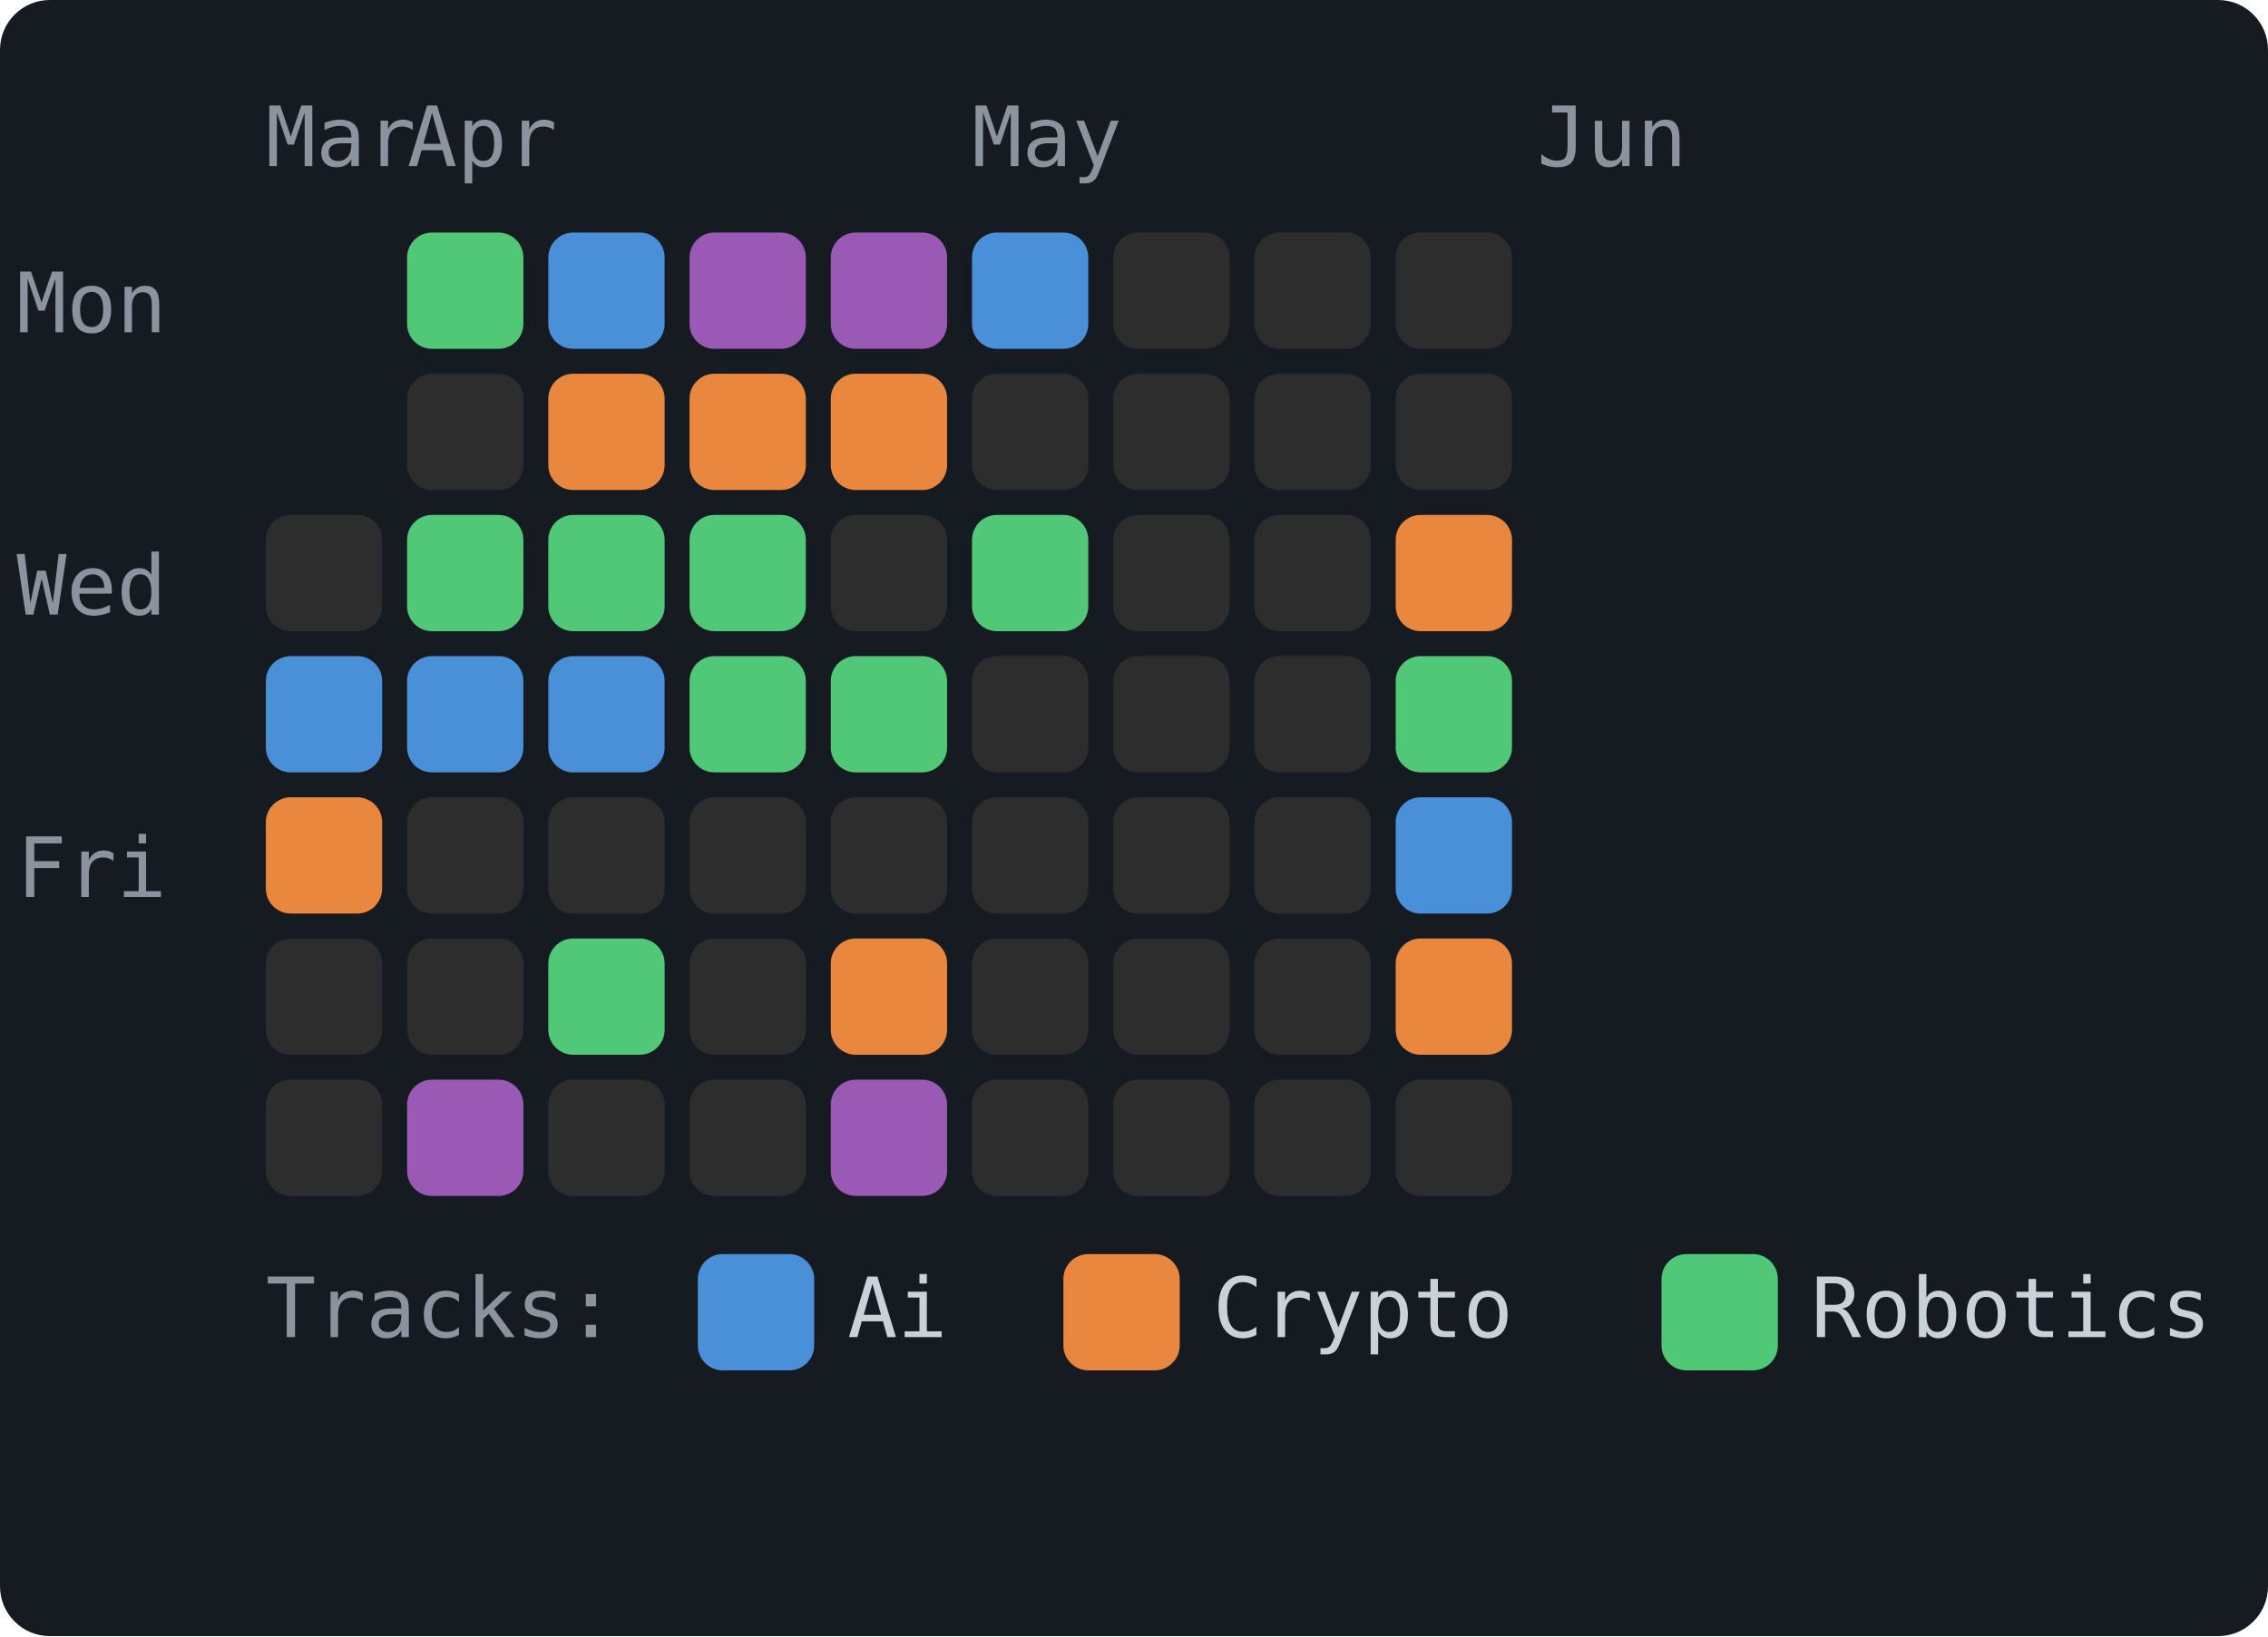
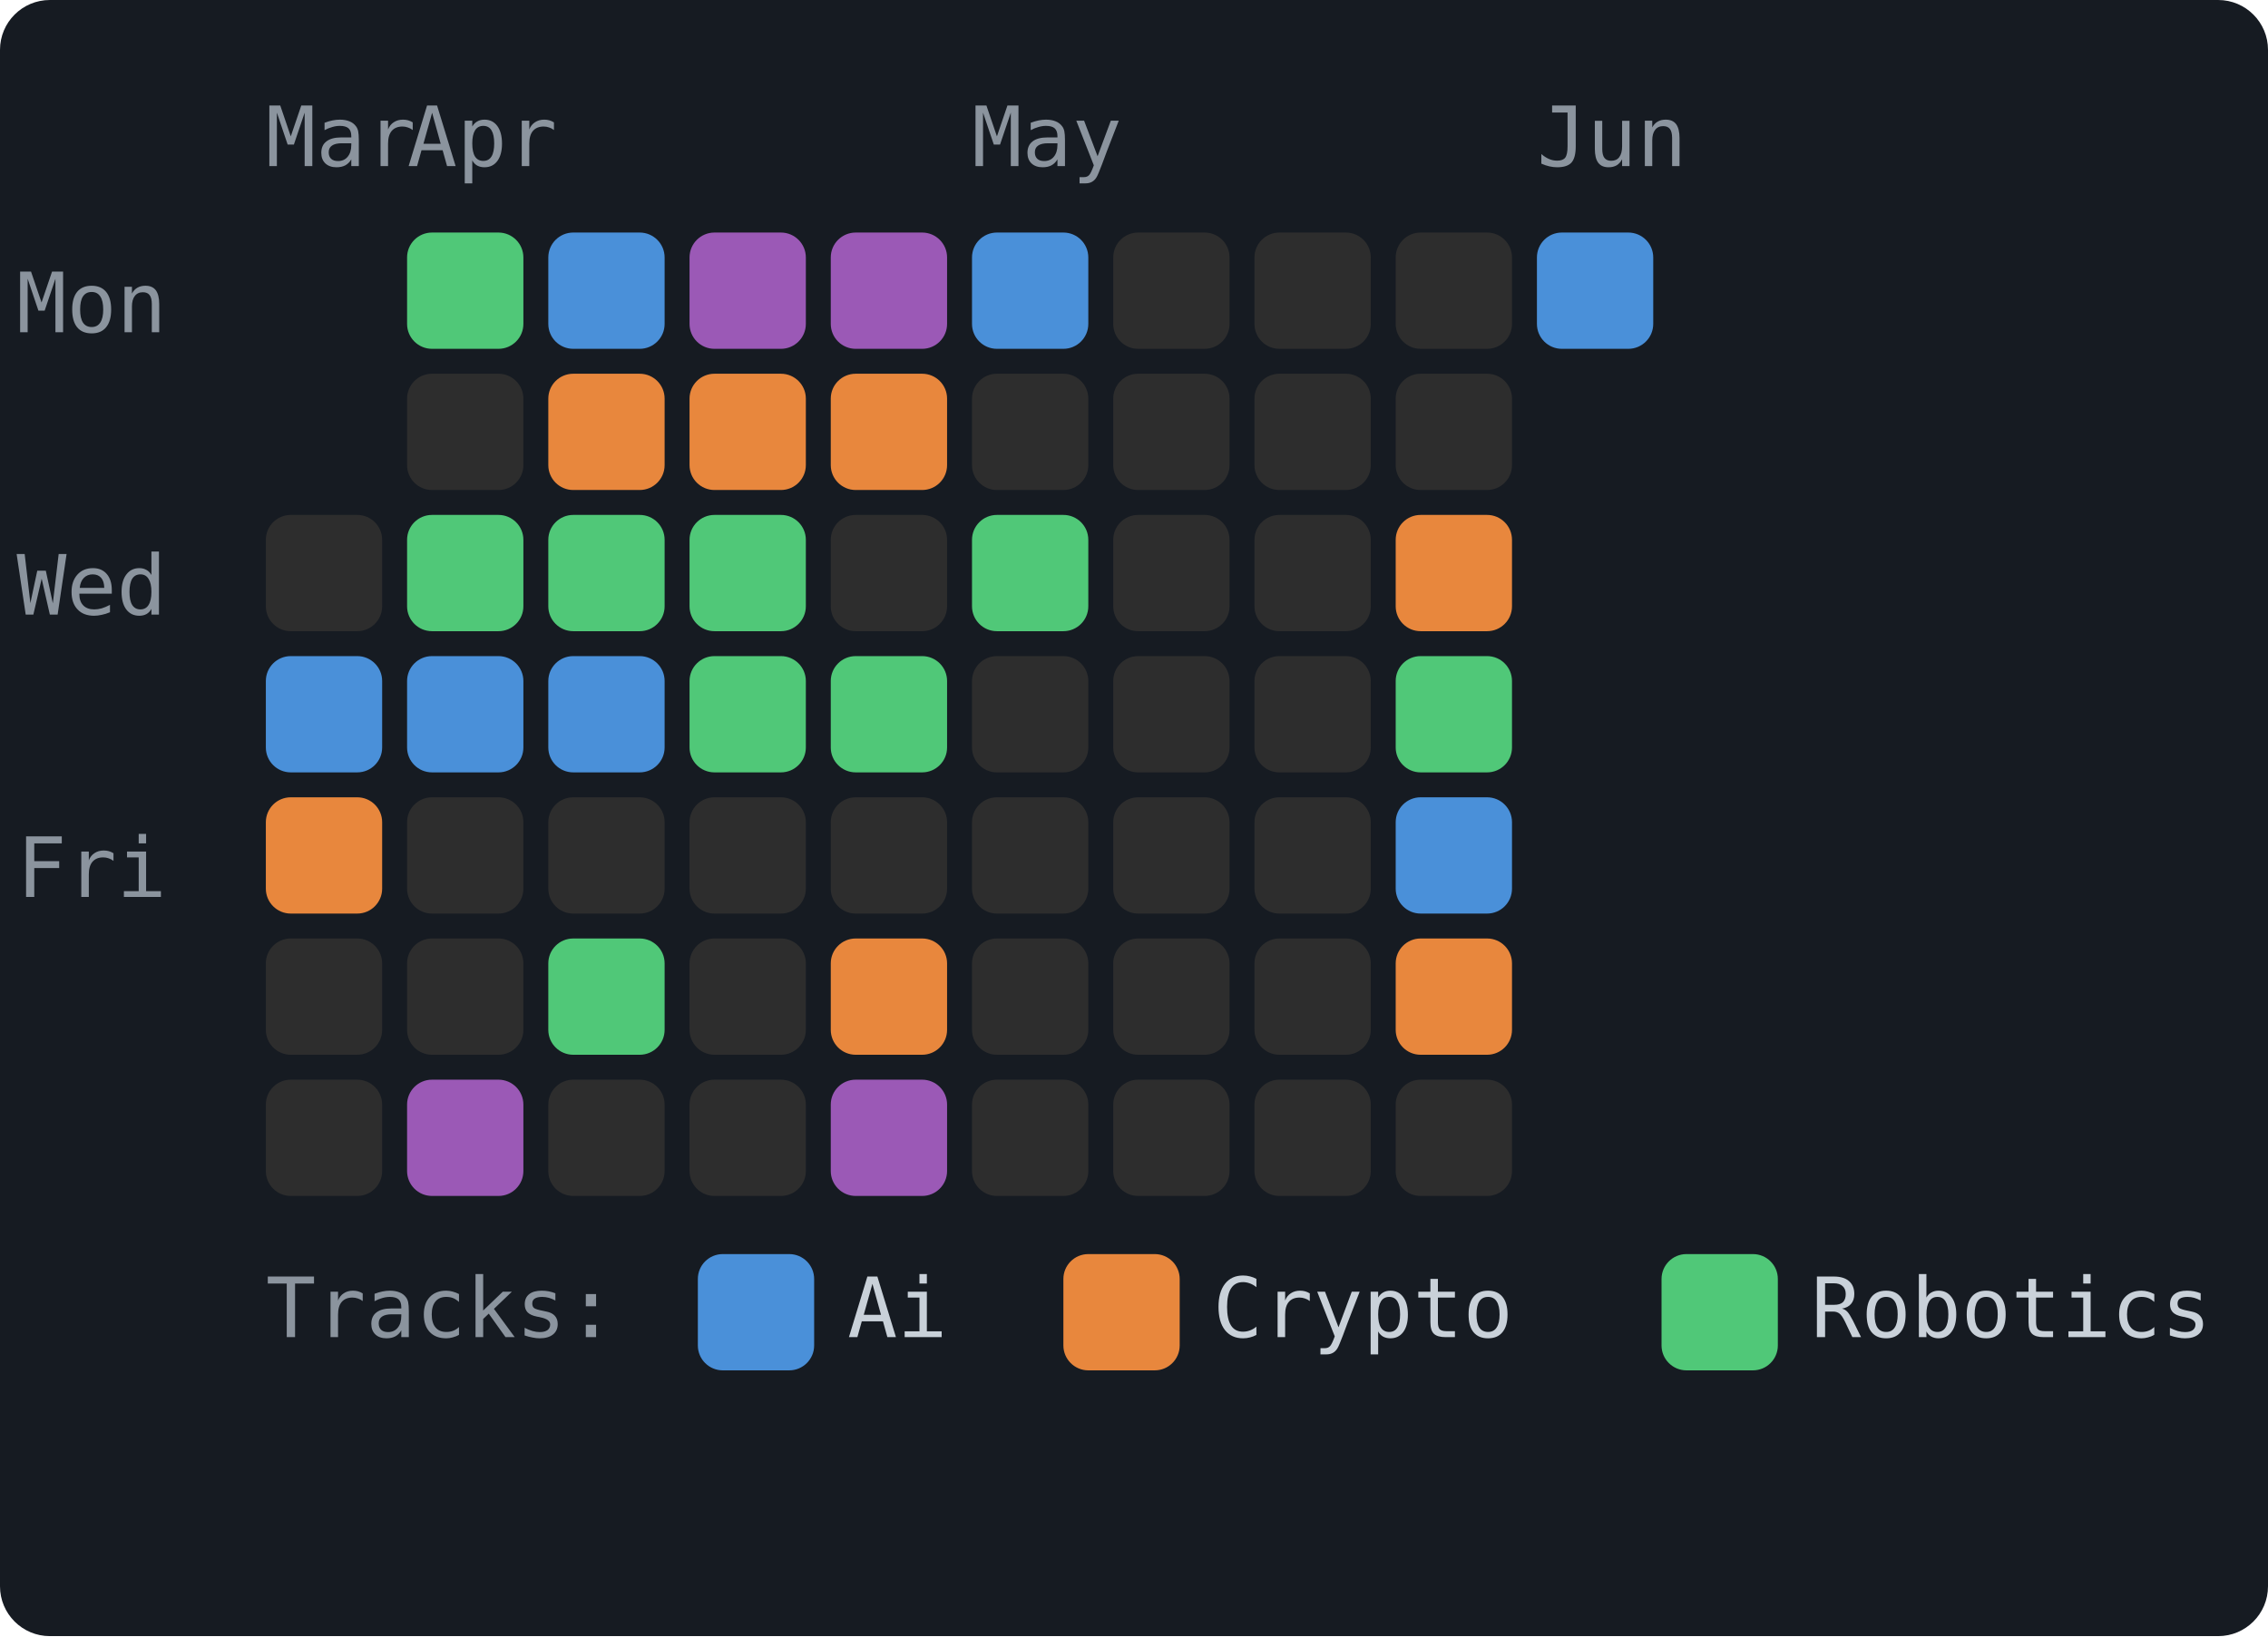
<svg xmlns="http://www.w3.org/2000/svg" width="273" height="197" viewBox="0 0 273 197">
  <rect width="273" height="197" fill="#161B22" rx="6" />
  <text x="2" y="40" fill="#8B949E" font-family="monospace" font-size="10">Mon</text>
  <text x="2" y="74" fill="#8B949E" font-family="monospace" font-size="10">Wed</text>
  <text x="2" y="108" fill="#8B949E" font-family="monospace" font-size="10">Fri</text>
  <text x="32" y="20" fill="#8B949E" font-family="monospace" font-size="10">Mar</text>
  <text x="49" y="20" fill="#8B949E" font-family="monospace" font-size="10">Apr</text>
  <text x="117" y="20" fill="#8B949E" font-family="monospace" font-size="10">May</text>
  <text x="185" y="20" fill="#8B949E" font-family="monospace" font-size="10">Jun</text>
  <rect x="32" y="62" width="14" height="14" rx="3" fill="#2D2D2D" />
  <rect x="32" y="79" width="14" height="14" rx="3" fill="#4A90D9" />
  <rect x="32" y="96" width="14" height="14" rx="3" fill="#E8873D" />
  <rect x="32" y="113" width="14" height="14" rx="3" fill="#2D2D2D" />
  <rect x="32" y="130" width="14" height="14" rx="3" fill="#2D2D2D" />
  <rect x="49" y="28" width="14" height="14" rx="3" fill="#50C878" />
  <rect x="49" y="45" width="14" height="14" rx="3" fill="#2D2D2D" />
  <rect x="49" y="62" width="14" height="14" rx="3" fill="#50C878" />
  <rect x="49" y="79" width="14" height="14" rx="3" fill="#4A90D9" />
  <rect x="49" y="96" width="14" height="14" rx="3" fill="#2D2D2D" />
  <rect x="49" y="113" width="14" height="14" rx="3" fill="#2D2D2D" />
  <rect x="49" y="130" width="14" height="14" rx="3" fill="#9B59B6" />
  <rect x="66" y="28" width="14" height="14" rx="3" fill="#4A90D9" />
  <rect x="66" y="45" width="14" height="14" rx="3" fill="#E8873D" />
  <rect x="66" y="62" width="14" height="14" rx="3" fill="#50C878" />
  <rect x="66" y="79" width="14" height="14" rx="3" fill="#4A90D9" />
  <rect x="66" y="96" width="14" height="14" rx="3" fill="#2D2D2D" />
  <rect x="66" y="113" width="14" height="14" rx="3" fill="#50C878" />
  <rect x="66" y="130" width="14" height="14" rx="3" fill="#2D2D2D" />
  <rect x="83" y="28" width="14" height="14" rx="3" fill="#9B59B6" />
  <rect x="83" y="45" width="14" height="14" rx="3" fill="#E8873D" />
  <rect x="83" y="62" width="14" height="14" rx="3" fill="#50C878" />
  <rect x="83" y="79" width="14" height="14" rx="3" fill="#50C878" />
  <rect x="83" y="96" width="14" height="14" rx="3" fill="#2D2D2D" />
  <rect x="83" y="113" width="14" height="14" rx="3" fill="#2D2D2D" />
  <rect x="83" y="130" width="14" height="14" rx="3" fill="#2D2D2D" />
  <rect x="100" y="28" width="14" height="14" rx="3" fill="#9B59B6" />
  <rect x="100" y="45" width="14" height="14" rx="3" fill="#E8873D" />
  <rect x="100" y="62" width="14" height="14" rx="3" fill="#2D2D2D" />
  <rect x="100" y="79" width="14" height="14" rx="3" fill="#50C878" />
  <rect x="100" y="96" width="14" height="14" rx="3" fill="#2D2D2D" />
  <rect x="100" y="113" width="14" height="14" rx="3" fill="#E8873D" />
  <rect x="100" y="130" width="14" height="14" rx="3" fill="#9B59B6" />
  <rect x="117" y="28" width="14" height="14" rx="3" fill="#4A90D9" />
  <rect x="117" y="45" width="14" height="14" rx="3" fill="#2D2D2D" />
  <rect x="117" y="62" width="14" height="14" rx="3" fill="#50C878" />
  <rect x="117" y="79" width="14" height="14" rx="3" fill="#2D2D2D" />
  <rect x="117" y="96" width="14" height="14" rx="3" fill="#2D2D2D" />
  <rect x="117" y="113" width="14" height="14" rx="3" fill="#2D2D2D" />
  <rect x="117" y="130" width="14" height="14" rx="3" fill="#2D2D2D" />
  <rect x="134" y="28" width="14" height="14" rx="3" fill="#2D2D2D" />
  <rect x="134" y="45" width="14" height="14" rx="3" fill="#2D2D2D" />
  <rect x="134" y="62" width="14" height="14" rx="3" fill="#2D2D2D" />
  <rect x="134" y="79" width="14" height="14" rx="3" fill="#2D2D2D" />
  <rect x="134" y="96" width="14" height="14" rx="3" fill="#2D2D2D" />
  <rect x="134" y="113" width="14" height="14" rx="3" fill="#2D2D2D" />
  <rect x="134" y="130" width="14" height="14" rx="3" fill="#2D2D2D" />
  <rect x="151" y="28" width="14" height="14" rx="3" fill="#2D2D2D" />
  <rect x="151" y="45" width="14" height="14" rx="3" fill="#2D2D2D" />
  <rect x="151" y="62" width="14" height="14" rx="3" fill="#2D2D2D" />
  <rect x="151" y="79" width="14" height="14" rx="3" fill="#2D2D2D" />
  <rect x="151" y="96" width="14" height="14" rx="3" fill="#2D2D2D" />
  <rect x="151" y="113" width="14" height="14" rx="3" fill="#2D2D2D" />
  <rect x="151" y="130" width="14" height="14" rx="3" fill="#2D2D2D" />
  <rect x="168" y="28" width="14" height="14" rx="3" fill="#2D2D2D" />
  <rect x="168" y="45" width="14" height="14" rx="3" fill="#2D2D2D" />
  <rect x="168" y="62" width="14" height="14" rx="3" fill="#E8873D" />
  <rect x="168" y="79" width="14" height="14" rx="3" fill="#50C878" />
  <rect x="168" y="96" width="14" height="14" rx="3" fill="#4A90D9" />
  <rect x="168" y="113" width="14" height="14" rx="3" fill="#E8873D" />
  <rect x="168" y="130" width="14" height="14" rx="3" fill="#2D2D2D" />
+   <rect x="185" y="28" width="14" height="14" rx="3" fill="#4A90D9" />
  <text x="32" y="161" fill="#8B949E" font-family="monospace" font-size="10">Tracks:</text>
  <rect x="84" y="151" width="14" height="14" rx="3" fill="#4A90D9" />
  <text x="102" y="161" fill="#C9D1D9" font-family="monospace" font-size="10">Ai</text>
  <rect x="128" y="151" width="14" height="14" rx="3" fill="#E8873D" />
  <text x="146" y="161" fill="#C9D1D9" font-family="monospace" font-size="10">Crypto</text>
  <rect x="200" y="151" width="14" height="14" rx="3" fill="#50C878" />
  <text x="218" y="161" fill="#C9D1D9" font-family="monospace" font-size="10">Robotics</text>
  <rect x="286" y="151" width="14" height="14" rx="3" fill="#9B59B6" />
  <text x="304" y="161" fill="#C9D1D9" font-family="monospace" font-size="10">Integration</text>
  <rect x="393" y="151" width="14" height="14" rx="3" fill="#2D2D2D" />
  <text x="411" y="161" fill="#C9D1D9" font-family="monospace" font-size="10">No activity</text>
</svg>
